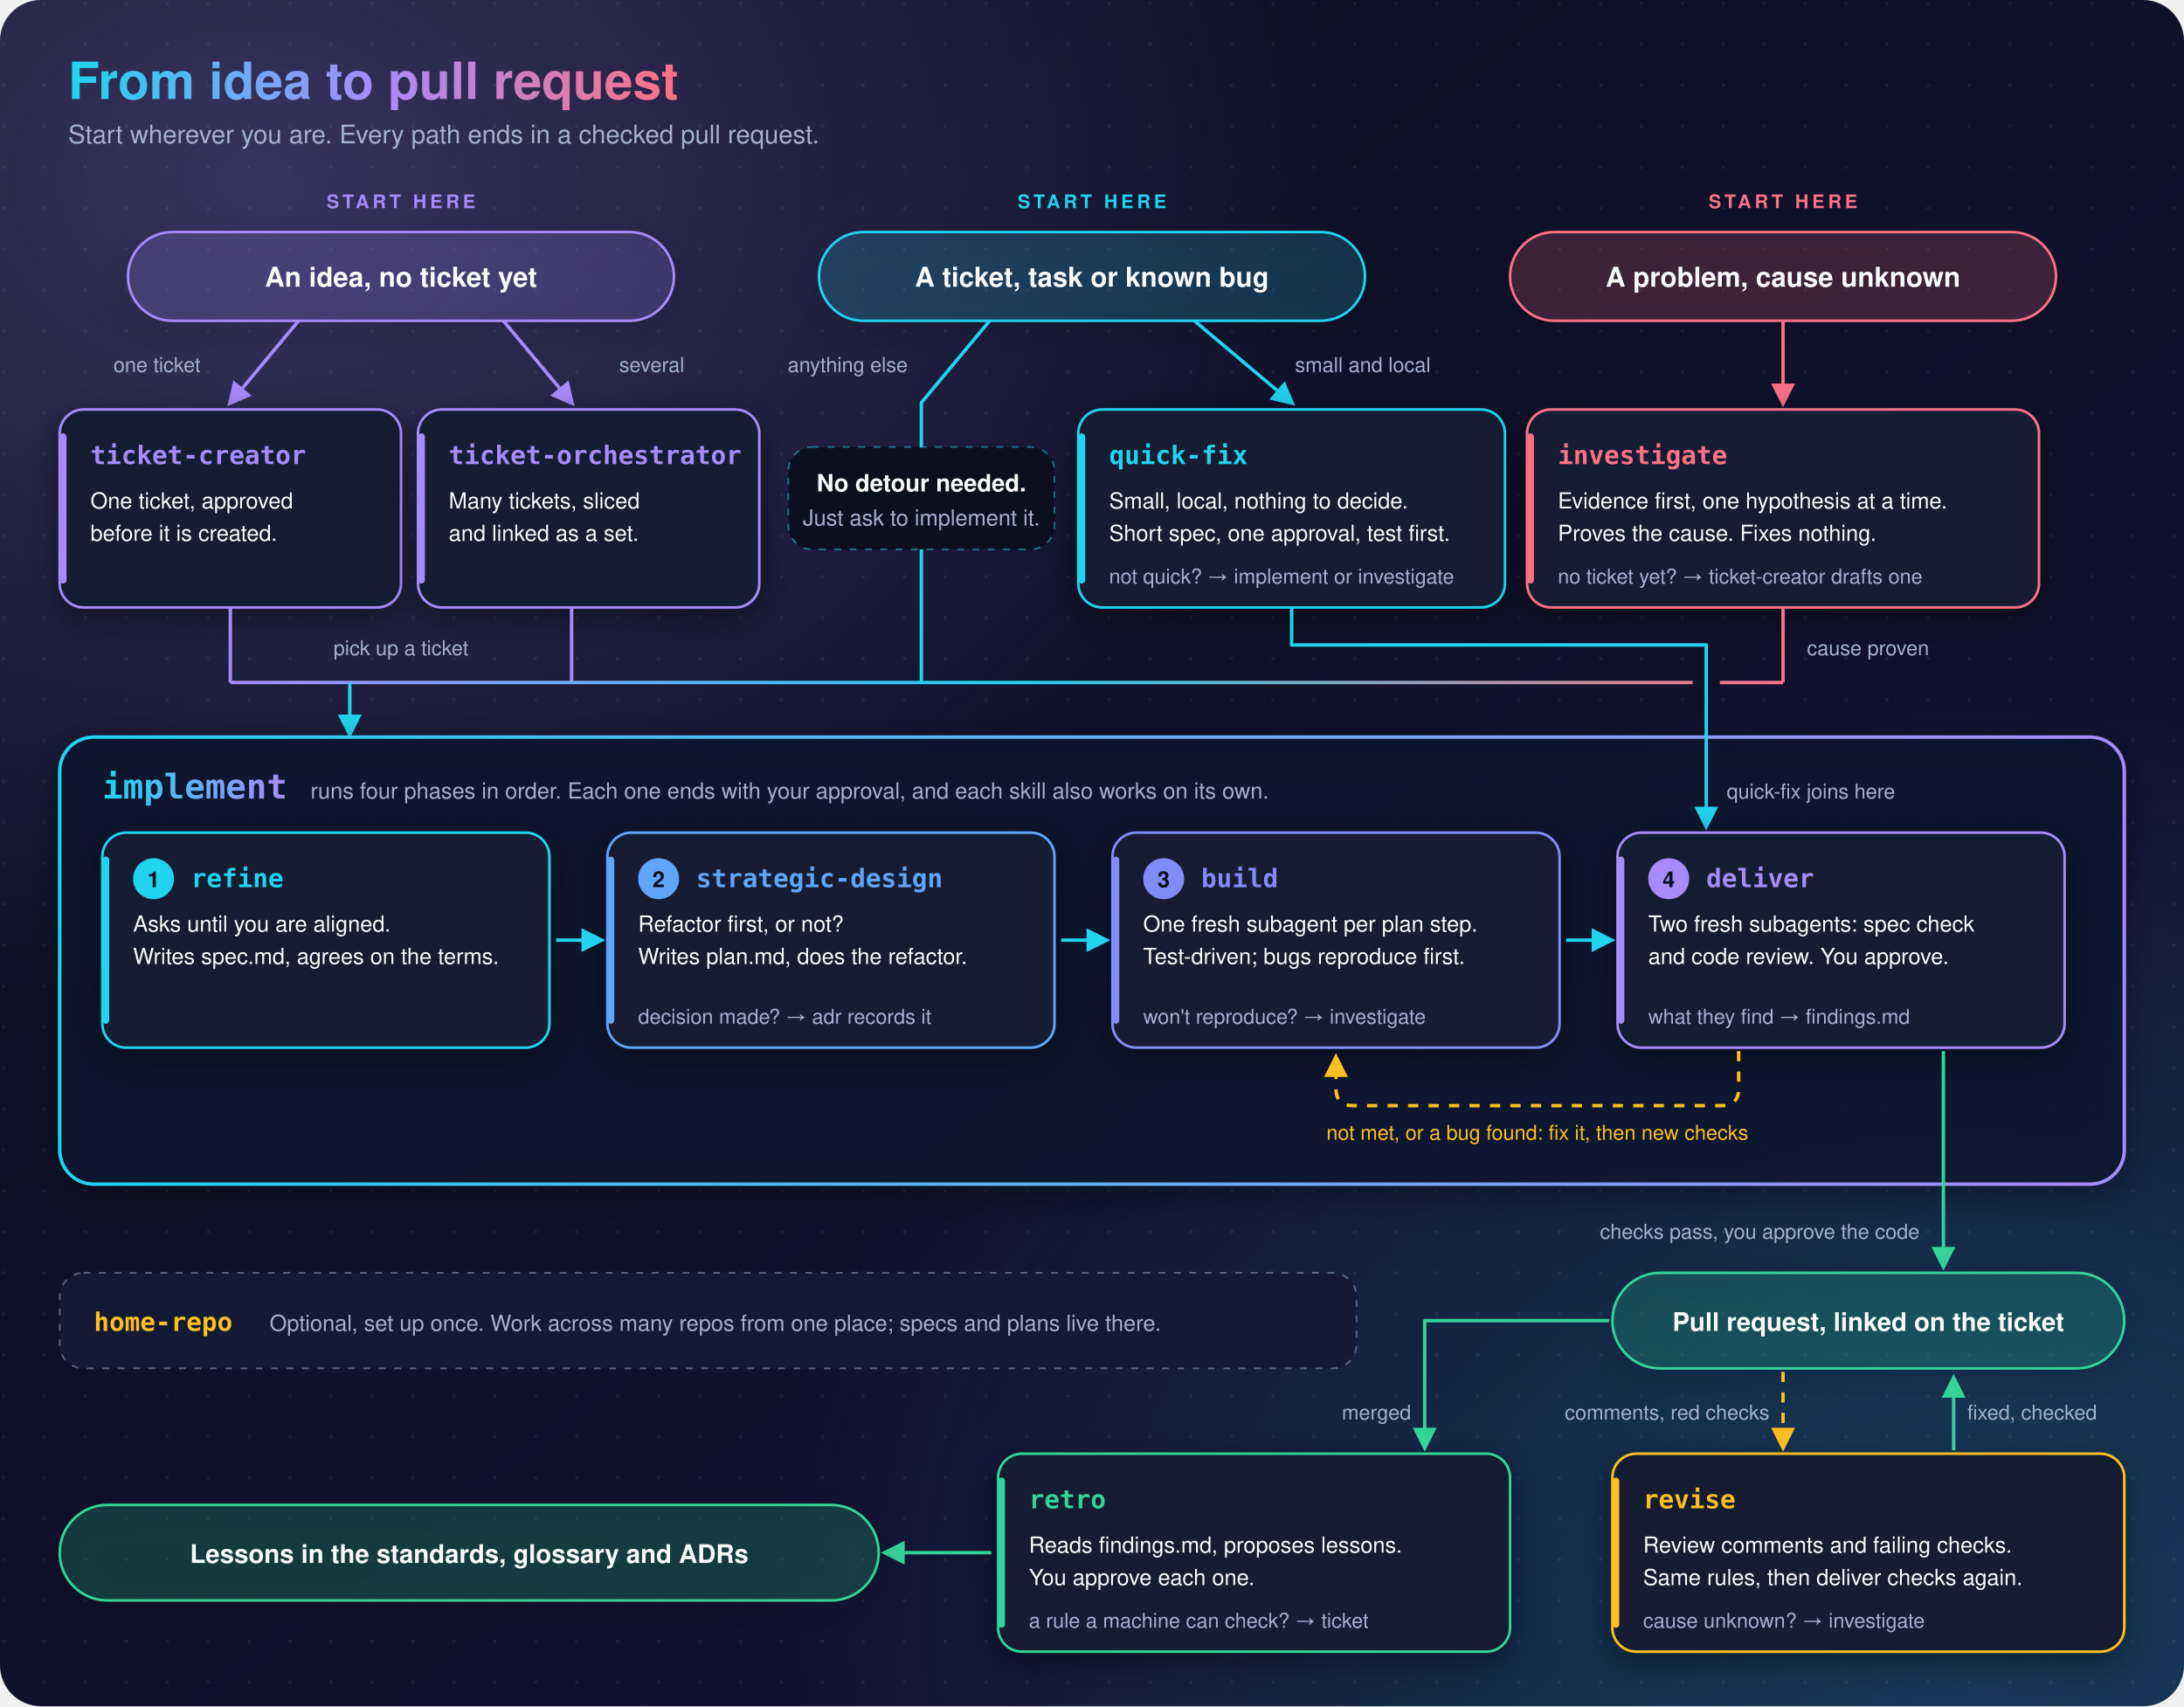
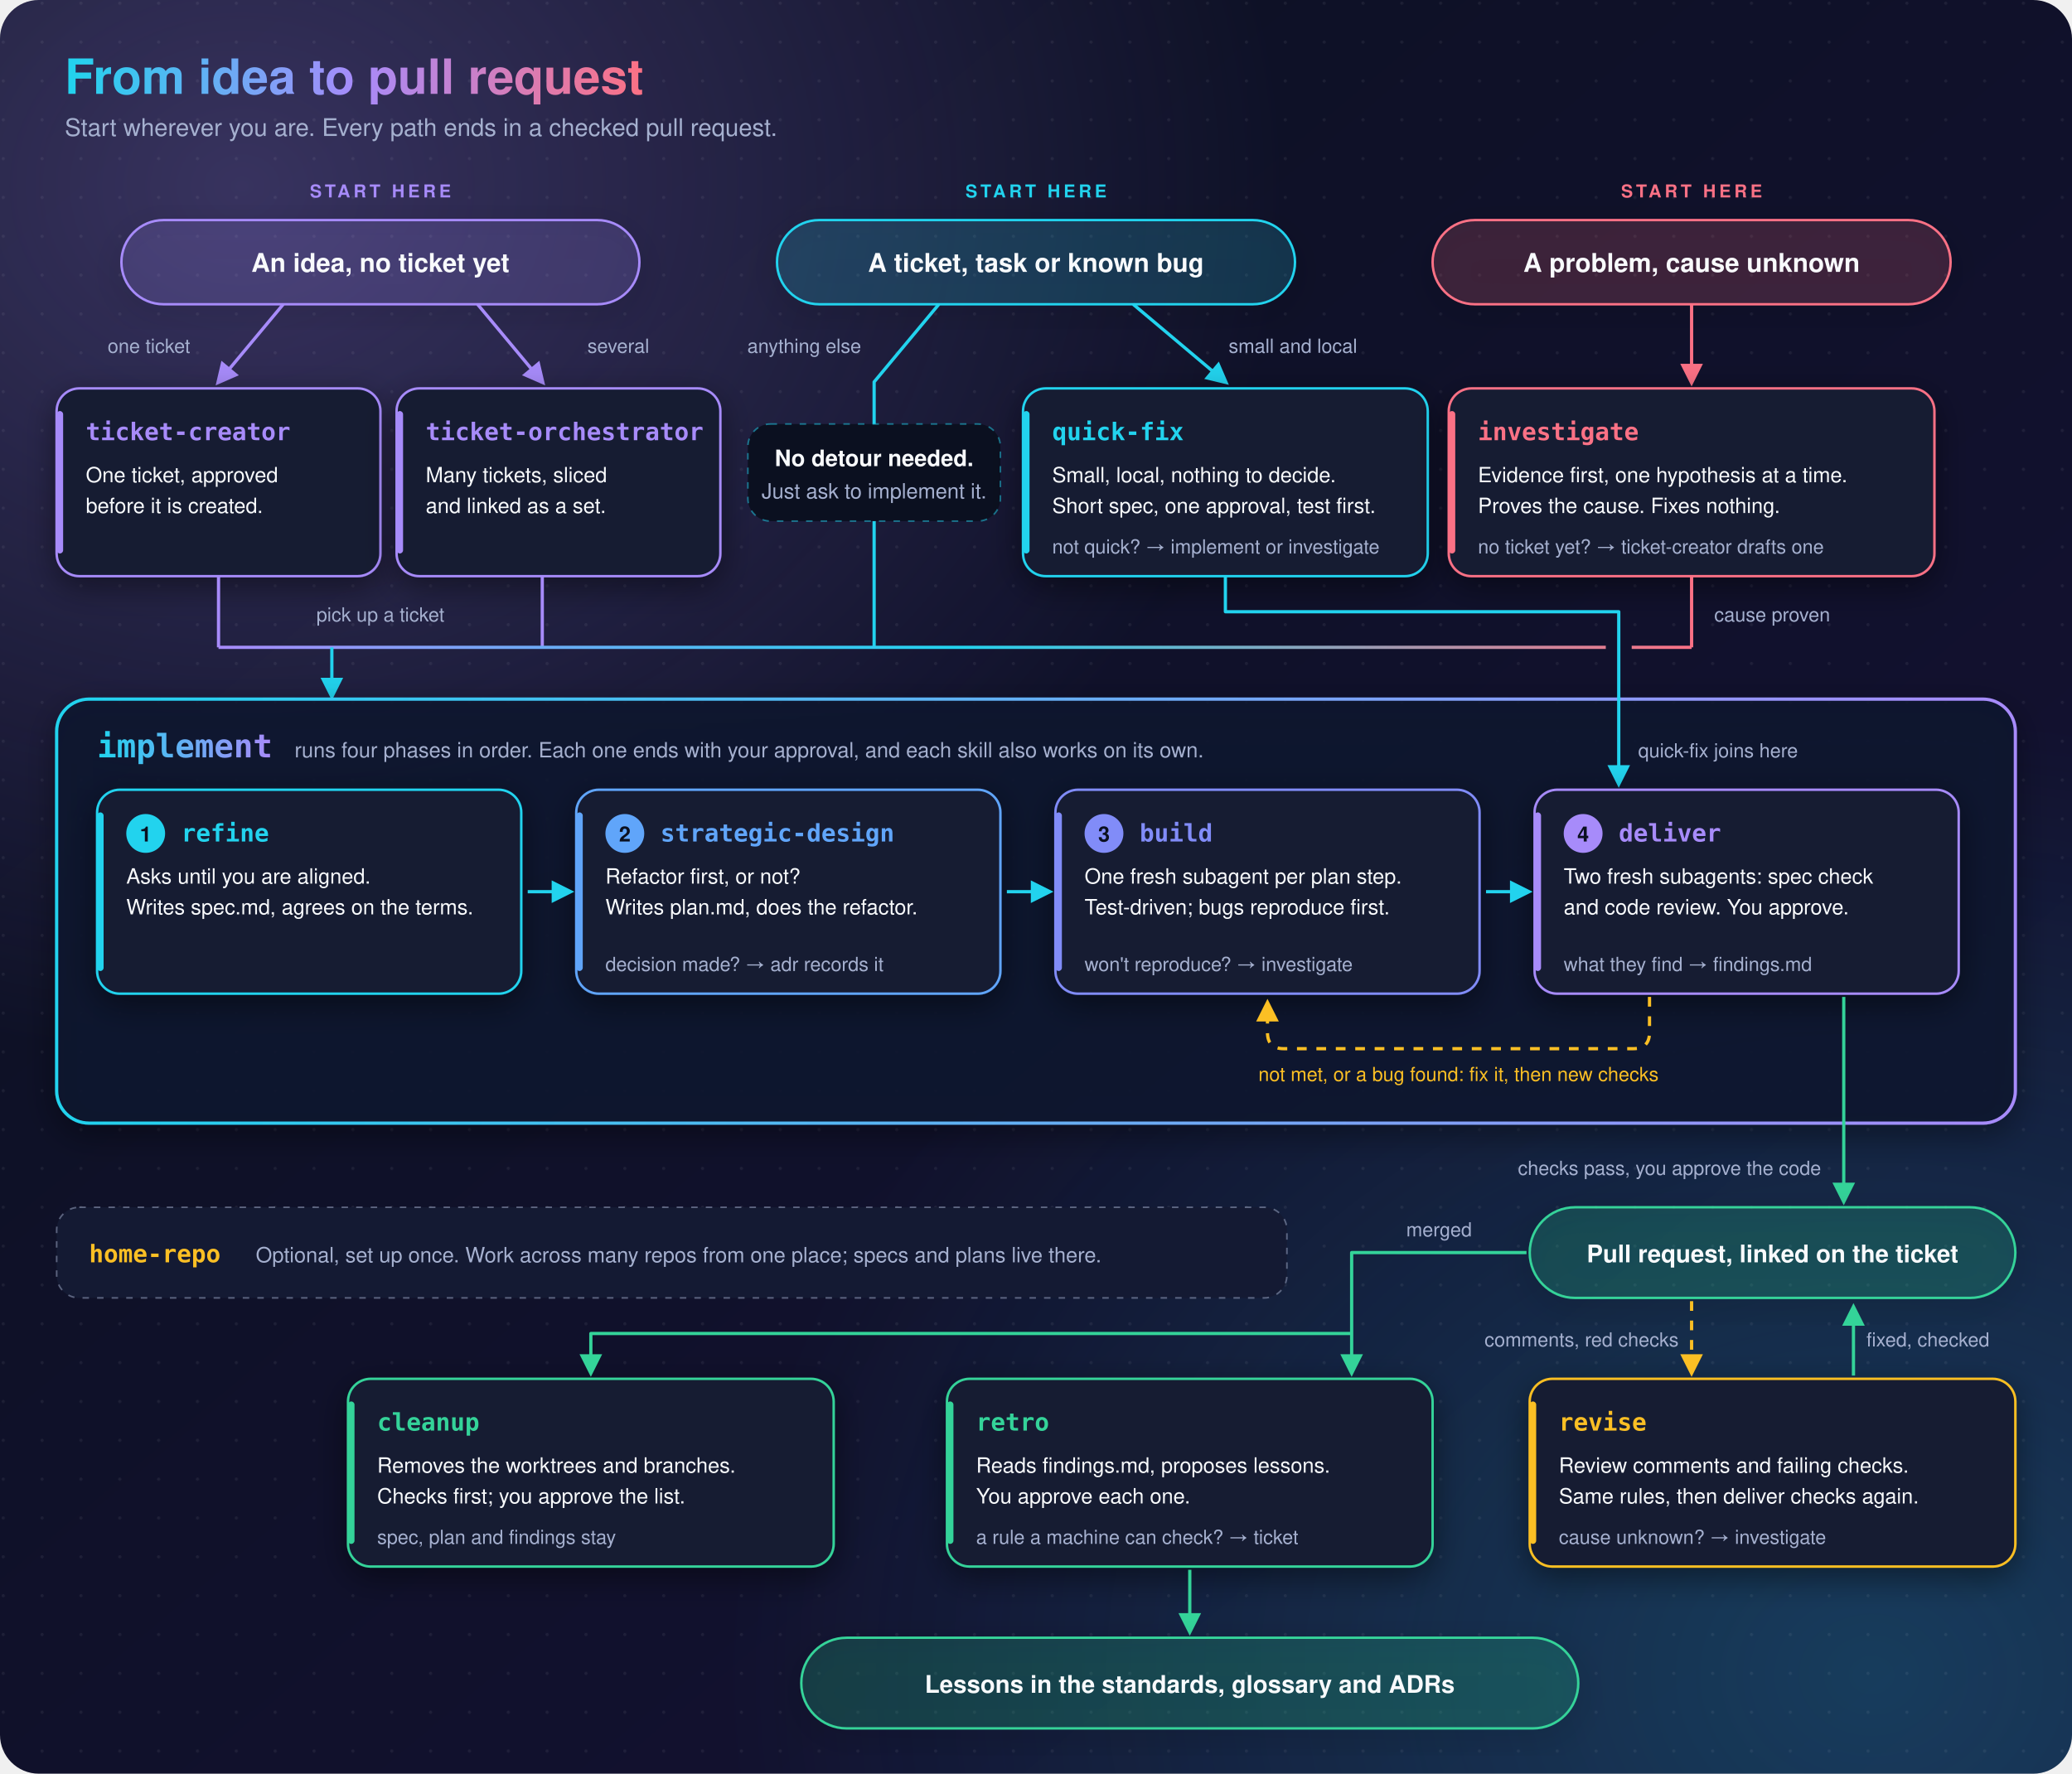
- <svg xmlns="http://www.w3.org/2000/svg" viewBox="0 0 1280 1000" width="1280" height="1000" role="img" aria-label="Workflow: three starting points that lead into the implement skill, with quick-fix as the short path for a small change, and end in a pull request. After that, revise handles review comments and failing checks, and retro turns what was found into lessons">
+ <svg xmlns="http://www.w3.org/2000/svg" viewBox="0 0 1280 1096" width="1280" height="1096" role="img" aria-label="Workflow: three starting points that lead into the implement skill, with quick-fix as the short path for a small change, and end in a pull request. After that, revise handles review comments and failing checks, and once it is merged retro turns what was found into lessons and cleanup removes the worktrees">
  <defs>
    <linearGradient id="bg" x1="0" y1="0" x2="1" y2="1">
      <stop offset="0" stop-color="#0b1020" />
      <stop offset="1" stop-color="#151235" />
    </linearGradient>
    <radialGradient id="g1" cx="0.12" cy="0.1" r="0.5">
      <stop offset="0" stop-color="#a78bfa" stop-opacity="0.28" />
      <stop offset="1" stop-color="#a78bfa" stop-opacity="0" />
    </radialGradient>
    <radialGradient id="g2" cx="0.9" cy="0.95" r="0.55">
      <stop offset="0" stop-color="#22d3ee" stop-opacity="0.22" />
      <stop offset="1" stop-color="#22d3ee" stop-opacity="0" />
    </radialGradient>
    <linearGradient id="band" x1="0" y1="0" x2="1" y2="0">
      <stop offset="0" stop-color="#22d3ee" />
      <stop offset="1" stop-color="#a78bfa" />
    </linearGradient>
    <linearGradient id="title" x1="0" y1="0" x2="1" y2="0">
      <stop offset="0" stop-color="#22d3ee" />
      <stop offset="0.5" stop-color="#a78bfa" />
      <stop offset="1" stop-color="#fb7185" />
    </linearGradient>
    <linearGradient id="rail" gradientUnits="userSpaceOnUse" x1="135" y1="0" x2="1045" y2="0">
      <stop offset="0" stop-color="#a78bfa" />
      <stop offset="0.5" stop-color="#22d3ee" />
      <stop offset="1" stop-color="#fb7185" />
    </linearGradient>
    <pattern id="dots" width="24" height="24" patternUnits="userSpaceOnUse">
      <circle cx="2" cy="2" r="1" fill="#ffffff" fill-opacity="0.06" />
    </pattern>
    <filter id="glow" x="-20%" y="-30%" width="140%" height="160%">
      <feDropShadow dx="0" dy="6" stdDeviation="10" flood-color="#000000" flood-opacity="0.45" />
    </filter>
    <marker id="arrow-a78bfa" viewBox="0 0 10 10" refX="8" refY="5" markerWidth="7" markerHeight="7" orient="auto-start-reverse">
      <path d="M0,0 L10,5 L0,10 z" fill="#a78bfa" />
    </marker>
    <marker id="arrow-22d3ee" viewBox="0 0 10 10" refX="8" refY="5" markerWidth="7" markerHeight="7" orient="auto-start-reverse">
      <path d="M0,0 L10,5 L0,10 z" fill="#22d3ee" />
    </marker>
    <marker id="arrow-fb7185" viewBox="0 0 10 10" refX="8" refY="5" markerWidth="7" markerHeight="7" orient="auto-start-reverse">
      <path d="M0,0 L10,5 L0,10 z" fill="#fb7185" />
    </marker>
    <marker id="arrow-34d399" viewBox="0 0 10 10" refX="8" refY="5" markerWidth="7" markerHeight="7" orient="auto-start-reverse">
      <path d="M0,0 L10,5 L0,10 z" fill="#34d399" />
    </marker>
    <marker id="arrow-fbbf24" viewBox="0 0 10 10" refX="8" refY="5" markerWidth="7" markerHeight="7" orient="auto-start-reverse">
      <path d="M0,0 L10,5 L0,10 z" fill="#fbbf24" />
    </marker>
  </defs>
-   <rect width="1280" height="1000" rx="24" fill="url(#bg)" />
-   <rect width="1280" height="1000" rx="24" fill="url(#g1)" />
-   <rect width="1280" height="1000" rx="24" fill="url(#g2)" />
-   <rect width="1280" height="1000" rx="24" fill="url(#dots)" />
+   <rect width="1280" height="1096" rx="24" fill="url(#bg)" />
+   <rect width="1280" height="1096" rx="24" fill="url(#g1)" />
+   <rect width="1280" height="1096" rx="24" fill="url(#g2)" />
+   <rect width="1280" height="1096" rx="24" fill="url(#dots)" />
  <text x="40" y="58" font-family="-apple-system,BlinkMacSystemFont,'Segoe UI',Helvetica,Arial,sans-serif" font-size="30" font-weight="800" fill="url(#title)" text-anchor="start" letter-spacing="0">From idea to pull request</text>
  <text x="40" y="84" font-family="-apple-system,BlinkMacSystemFont,'Segoe UI',Helvetica,Arial,sans-serif" font-size="15" font-weight="400" fill="#a5b0cf" text-anchor="start" letter-spacing="0">Start wherever you are. Every path ends in a checked pull request.</text>
  <text x="235" y="122" font-family="-apple-system,BlinkMacSystemFont,'Segoe UI',Helvetica,Arial,sans-serif" font-size="11" font-weight="700" fill="#a78bfa" text-anchor="middle" letter-spacing="2">START HERE</text>
  <rect x="75.0" y="136" width="320" height="52" rx="26.0" fill="#a78bfa" fill-opacity="0.16" stroke="#a78bfa" stroke-width="1.5" filter="url(#glow)" />
  <text x="235" y="168" font-family="-apple-system,BlinkMacSystemFont,'Segoe UI',Helvetica,Arial,sans-serif" font-size="16" font-weight="600" fill="#f8fafc" text-anchor="middle" letter-spacing="0">An idea, no ticket yet</text>
  <text x="640" y="122" font-family="-apple-system,BlinkMacSystemFont,'Segoe UI',Helvetica,Arial,sans-serif" font-size="11" font-weight="700" fill="#22d3ee" text-anchor="middle" letter-spacing="2">START HERE</text>
  <rect x="480.0" y="136" width="320" height="52" rx="26.0" fill="#22d3ee" fill-opacity="0.16" stroke="#22d3ee" stroke-width="1.5" filter="url(#glow)" />
  <text x="640" y="168" font-family="-apple-system,BlinkMacSystemFont,'Segoe UI',Helvetica,Arial,sans-serif" font-size="16" font-weight="600" fill="#f8fafc" text-anchor="middle" letter-spacing="0">A ticket, task or known bug</text>
  <text x="1045" y="122" font-family="-apple-system,BlinkMacSystemFont,'Segoe UI',Helvetica,Arial,sans-serif" font-size="11" font-weight="700" fill="#fb7185" text-anchor="middle" letter-spacing="2">START HERE</text>
  <rect x="885.0" y="136" width="320" height="52" rx="26.0" fill="#fb7185" fill-opacity="0.16" stroke="#fb7185" stroke-width="1.5" filter="url(#glow)" />
  <text x="1045" y="168" font-family="-apple-system,BlinkMacSystemFont,'Segoe UI',Helvetica,Arial,sans-serif" font-size="16" font-weight="600" fill="#f8fafc" text-anchor="middle" letter-spacing="0">A problem, cause unknown</text>
  <path d="M175,188 L135,236" fill="none" stroke="#a78bfa" stroke-width="2" stroke-linejoin="round" marker-end="url(#arrow-a78bfa)" />
  <path d="M295,188 L335,236" fill="none" stroke="#a78bfa" stroke-width="2" stroke-linejoin="round" marker-end="url(#arrow-a78bfa)" />
  <text x="92" y="218" font-family="-apple-system,BlinkMacSystemFont,'Segoe UI',Helvetica,Arial,sans-serif" font-size="12" font-weight="400" fill="#a5b0cf" text-anchor="middle" letter-spacing="0">one ticket</text>
  <text x="382" y="218" font-family="-apple-system,BlinkMacSystemFont,'Segoe UI',Helvetica,Arial,sans-serif" font-size="12" font-weight="400" fill="#a5b0cf" text-anchor="middle" letter-spacing="0">several</text>
  <rect x="35" y="240" width="200" height="116" rx="14" fill="#141a33" stroke="#a78bfa" stroke-width="1.5" filter="url(#glow)" />
  <rect x="35" y="254" width="4" height="88" rx="2" fill="#a78bfa" />
  <text x="53" y="272" font-family="ui-monospace,SFMono-Regular,Menlo,Consolas,monospace" font-size="15" font-weight="700" fill="#a78bfa" text-anchor="start" letter-spacing="0">ticket-creator</text>
  <text x="53" y="298" font-family="-apple-system,BlinkMacSystemFont,'Segoe UI',Helvetica,Arial,sans-serif" font-size="13" font-weight="400" fill="#f8fafc" text-anchor="start" letter-spacing="0">One ticket, approved</text>
  <text x="53" y="317" font-family="-apple-system,BlinkMacSystemFont,'Segoe UI',Helvetica,Arial,sans-serif" font-size="13" font-weight="400" fill="#f8fafc" text-anchor="start" letter-spacing="0">before it is created.</text>
  <rect x="245" y="240" width="200" height="116" rx="14" fill="#141a33" stroke="#a78bfa" stroke-width="1.5" filter="url(#glow)" />
  <rect x="245" y="254" width="4" height="88" rx="2" fill="#a78bfa" />
  <text x="263" y="272" font-family="ui-monospace,SFMono-Regular,Menlo,Consolas,monospace" font-size="15" font-weight="700" fill="#a78bfa" text-anchor="start" letter-spacing="0">ticket-orchestrator</text>
  <text x="263" y="298" font-family="-apple-system,BlinkMacSystemFont,'Segoe UI',Helvetica,Arial,sans-serif" font-size="13" font-weight="400" fill="#f8fafc" text-anchor="start" letter-spacing="0">Many tickets, sliced</text>
  <text x="263" y="317" font-family="-apple-system,BlinkMacSystemFont,'Segoe UI',Helvetica,Arial,sans-serif" font-size="13" font-weight="400" fill="#f8fafc" text-anchor="start" letter-spacing="0">and linked as a set.</text>
  <path d="M135,356 L135,400" fill="none" stroke="#a78bfa" stroke-width="2" stroke-linejoin="round" />
  <path d="M335,356 L335,400" fill="none" stroke="#a78bfa" stroke-width="2" stroke-linejoin="round" />
  <text x="235" y="384" font-family="-apple-system,BlinkMacSystemFont,'Segoe UI',Helvetica,Arial,sans-serif" font-size="12" font-weight="400" fill="#a5b0cf" text-anchor="middle" letter-spacing="0">pick up a ticket</text>
  <path d="M580,188 L540,236 L540,400" fill="none" stroke="#22d3ee" stroke-width="2" stroke-linejoin="round" />
  <path d="M700,188 L757.0,236" fill="none" stroke="#22d3ee" stroke-width="2" stroke-linejoin="round" marker-end="url(#arrow-22d3ee)" />
  <text x="532" y="218" font-family="-apple-system,BlinkMacSystemFont,'Segoe UI',Helvetica,Arial,sans-serif" font-size="12" font-weight="400" fill="#a5b0cf" text-anchor="end" letter-spacing="0">anything else</text>
  <text x="759.0" y="218" font-family="-apple-system,BlinkMacSystemFont,'Segoe UI',Helvetica,Arial,sans-serif" font-size="12" font-weight="400" fill="#a5b0cf" text-anchor="start" letter-spacing="0">small and local</text>
  <rect x="462" y="262" width="156" height="60" rx="14" fill="#0b1020" stroke="#22d3ee" stroke-opacity="0.5" stroke-dasharray="4 5" />
  <text x="540" y="288" font-family="-apple-system,BlinkMacSystemFont,'Segoe UI',Helvetica,Arial,sans-serif" font-size="14" font-weight="600" fill="#f8fafc" text-anchor="middle" letter-spacing="0">No detour needed.</text>
  <text x="540" y="308" font-family="-apple-system,BlinkMacSystemFont,'Segoe UI',Helvetica,Arial,sans-serif" font-size="13" font-weight="400" fill="#a5b0cf" text-anchor="middle" letter-spacing="0">Just ask to implement it.</text>
  <rect x="632" y="240" width="250" height="116" rx="14" fill="#141a33" stroke="#22d3ee" stroke-width="1.5" filter="url(#glow)" />
  <rect x="632" y="254" width="4" height="88" rx="2" fill="#22d3ee" />
  <text x="650" y="272" font-family="ui-monospace,SFMono-Regular,Menlo,Consolas,monospace" font-size="15" font-weight="700" fill="#22d3ee" text-anchor="start" letter-spacing="0">quick-fix</text>
  <text x="650" y="298" font-family="-apple-system,BlinkMacSystemFont,'Segoe UI',Helvetica,Arial,sans-serif" font-size="13" font-weight="400" fill="#f8fafc" text-anchor="start" letter-spacing="0">Small, local, nothing to decide.</text>
  <text x="650" y="317" font-family="-apple-system,BlinkMacSystemFont,'Segoe UI',Helvetica,Arial,sans-serif" font-size="13" font-weight="400" fill="#f8fafc" text-anchor="start" letter-spacing="0">Short spec, one approval, test first.</text>
  <text x="650" y="342" font-family="-apple-system,BlinkMacSystemFont,'Segoe UI',Helvetica,Arial,sans-serif" font-size="12" font-weight="400" fill="#a5b0cf" text-anchor="start" letter-spacing="0">not quick?  →  implement or investigate</text>
  <path d="M1045,188 L1045,236" fill="none" stroke="#fb7185" stroke-width="2" stroke-linejoin="round" marker-end="url(#arrow-fb7185)" />
  <rect x="895" y="240" width="300" height="116" rx="14" fill="#141a33" stroke="#fb7185" stroke-width="1.5" filter="url(#glow)" />
  <rect x="895" y="254" width="4" height="88" rx="2" fill="#fb7185" />
  <text x="913" y="272" font-family="ui-monospace,SFMono-Regular,Menlo,Consolas,monospace" font-size="15" font-weight="700" fill="#fb7185" text-anchor="start" letter-spacing="0">investigate</text>
  <text x="913" y="298" font-family="-apple-system,BlinkMacSystemFont,'Segoe UI',Helvetica,Arial,sans-serif" font-size="13" font-weight="400" fill="#f8fafc" text-anchor="start" letter-spacing="0">Evidence first, one hypothesis at a time.</text>
  <text x="913" y="317" font-family="-apple-system,BlinkMacSystemFont,'Segoe UI',Helvetica,Arial,sans-serif" font-size="13" font-weight="400" fill="#f8fafc" text-anchor="start" letter-spacing="0">Proves the cause. Fixes nothing.</text>
  <text x="913" y="342" font-family="-apple-system,BlinkMacSystemFont,'Segoe UI',Helvetica,Arial,sans-serif" font-size="12" font-weight="400" fill="#a5b0cf" text-anchor="start" letter-spacing="0">no ticket yet?  →  ticket-creator drafts one</text>
  <path d="M1045,356 L1045,400" fill="none" stroke="#fb7185" stroke-width="2" stroke-linejoin="round" />
  <text x="1059" y="384" font-family="-apple-system,BlinkMacSystemFont,'Segoe UI',Helvetica,Arial,sans-serif" font-size="12" font-weight="400" fill="#a5b0cf" text-anchor="start" letter-spacing="0">cause proven</text>
  <path d="M135,400 L992,400 M1008,400 L1045,400" stroke="url(#rail)" stroke-width="2" fill="none" />
  <path d="M205,400 L205,430" fill="none" stroke="#22d3ee" stroke-width="2" stroke-linejoin="round" marker-end="url(#arrow-22d3ee)" />
  <rect x="35" y="432" width="1210" height="262" rx="20" fill="#0e1430" fill-opacity="0.85" stroke="url(#band)" stroke-width="2" filter="url(#glow)" />
  <text x="60" y="468" font-family="ui-monospace,SFMono-Regular,Menlo,Consolas,monospace" font-size="20" font-weight="800" fill="url(#band)" text-anchor="start" letter-spacing="0">implement</text>
  <text x="182" y="468" font-family="-apple-system,BlinkMacSystemFont,'Segoe UI',Helvetica,Arial,sans-serif" font-size="13" font-weight="400" fill="#a5b0cf" text-anchor="start" letter-spacing="0">runs four phases in order. Each one ends with your approval, and each skill also works on its own.</text>
  <path d="M757.0,356 L757.0,378 L1000,378 L1000,484" fill="none" stroke="#22d3ee" stroke-width="2" stroke-linejoin="round" marker-end="url(#arrow-22d3ee)" />
  <text x="1012" y="468" font-family="-apple-system,BlinkMacSystemFont,'Segoe UI',Helvetica,Arial,sans-serif" font-size="12" font-weight="400" fill="#a5b0cf" text-anchor="start" letter-spacing="0">quick-fix joins here</text>
  <rect x="60" y="488" width="262" height="126" rx="14" fill="#141a33" stroke="#22d3ee" stroke-width="1.5" filter="url(#glow)" />
  <rect x="60" y="502" width="4" height="98" rx="2" fill="#22d3ee" />
  <circle cx="90" cy="515" r="12" fill="#22d3ee" />
  <text x="90" y="520" font-family="-apple-system,BlinkMacSystemFont,'Segoe UI',Helvetica,Arial,sans-serif" font-size="13" font-weight="800" fill="#0b1020" text-anchor="middle" letter-spacing="0">1</text>
  <text x="112" y="520" font-family="ui-monospace,SFMono-Regular,Menlo,Consolas,monospace" font-size="15" font-weight="700" fill="#22d3ee" text-anchor="start" letter-spacing="0">refine</text>
  <text x="78" y="546" font-family="-apple-system,BlinkMacSystemFont,'Segoe UI',Helvetica,Arial,sans-serif" font-size="13" font-weight="400" fill="#f8fafc" text-anchor="start" letter-spacing="0">Asks until you are aligned.</text>
  <text x="78" y="565" font-family="-apple-system,BlinkMacSystemFont,'Segoe UI',Helvetica,Arial,sans-serif" font-size="13" font-weight="400" fill="#f8fafc" text-anchor="start" letter-spacing="0">Writes spec.md, agrees on the terms.</text>
  <rect x="356" y="488" width="262" height="126" rx="14" fill="#141a33" stroke="#60a5fa" stroke-width="1.5" filter="url(#glow)" />
  <rect x="356" y="502" width="4" height="98" rx="2" fill="#60a5fa" />
  <circle cx="386" cy="515" r="12" fill="#60a5fa" />
  <text x="386" y="520" font-family="-apple-system,BlinkMacSystemFont,'Segoe UI',Helvetica,Arial,sans-serif" font-size="13" font-weight="800" fill="#0b1020" text-anchor="middle" letter-spacing="0">2</text>
  <text x="408" y="520" font-family="ui-monospace,SFMono-Regular,Menlo,Consolas,monospace" font-size="15" font-weight="700" fill="#60a5fa" text-anchor="start" letter-spacing="0">strategic-design</text>
  <text x="374" y="546" font-family="-apple-system,BlinkMacSystemFont,'Segoe UI',Helvetica,Arial,sans-serif" font-size="13" font-weight="400" fill="#f8fafc" text-anchor="start" letter-spacing="0">Refactor first, or not?</text>
  <text x="374" y="565" font-family="-apple-system,BlinkMacSystemFont,'Segoe UI',Helvetica,Arial,sans-serif" font-size="13" font-weight="400" fill="#f8fafc" text-anchor="start" letter-spacing="0">Writes plan.md, does the refactor.</text>
  <text x="374" y="600" font-family="-apple-system,BlinkMacSystemFont,'Segoe UI',Helvetica,Arial,sans-serif" font-size="12" font-weight="400" fill="#a5b0cf" text-anchor="start" letter-spacing="0">decision made?  →  adr records it</text>
  <rect x="652" y="488" width="262" height="126" rx="14" fill="#141a33" stroke="#818cf8" stroke-width="1.5" filter="url(#glow)" />
  <rect x="652" y="502" width="4" height="98" rx="2" fill="#818cf8" />
  <circle cx="682" cy="515" r="12" fill="#818cf8" />
  <text x="682" y="520" font-family="-apple-system,BlinkMacSystemFont,'Segoe UI',Helvetica,Arial,sans-serif" font-size="13" font-weight="800" fill="#0b1020" text-anchor="middle" letter-spacing="0">3</text>
  <text x="704" y="520" font-family="ui-monospace,SFMono-Regular,Menlo,Consolas,monospace" font-size="15" font-weight="700" fill="#818cf8" text-anchor="start" letter-spacing="0">build</text>
  <text x="670" y="546" font-family="-apple-system,BlinkMacSystemFont,'Segoe UI',Helvetica,Arial,sans-serif" font-size="13" font-weight="400" fill="#f8fafc" text-anchor="start" letter-spacing="0">One fresh subagent per plan step.</text>
  <text x="670" y="565" font-family="-apple-system,BlinkMacSystemFont,'Segoe UI',Helvetica,Arial,sans-serif" font-size="13" font-weight="400" fill="#f8fafc" text-anchor="start" letter-spacing="0">Test-driven; bugs reproduce first.</text>
  <text x="670" y="600" font-family="-apple-system,BlinkMacSystemFont,'Segoe UI',Helvetica,Arial,sans-serif" font-size="12" font-weight="400" fill="#a5b0cf" text-anchor="start" letter-spacing="0">won't reproduce?  →  investigate</text>
  <rect x="948" y="488" width="262" height="126" rx="14" fill="#141a33" stroke="#a78bfa" stroke-width="1.5" filter="url(#glow)" />
  <rect x="948" y="502" width="4" height="98" rx="2" fill="#a78bfa" />
  <circle cx="978" cy="515" r="12" fill="#a78bfa" />
  <text x="978" y="520" font-family="-apple-system,BlinkMacSystemFont,'Segoe UI',Helvetica,Arial,sans-serif" font-size="13" font-weight="800" fill="#0b1020" text-anchor="middle" letter-spacing="0">4</text>
  <text x="1000" y="520" font-family="ui-monospace,SFMono-Regular,Menlo,Consolas,monospace" font-size="15" font-weight="700" fill="#a78bfa" text-anchor="start" letter-spacing="0">deliver</text>
  <text x="966" y="546" font-family="-apple-system,BlinkMacSystemFont,'Segoe UI',Helvetica,Arial,sans-serif" font-size="13" font-weight="400" fill="#f8fafc" text-anchor="start" letter-spacing="0">Two fresh subagents: spec check</text>
  <text x="966" y="565" font-family="-apple-system,BlinkMacSystemFont,'Segoe UI',Helvetica,Arial,sans-serif" font-size="13" font-weight="400" fill="#f8fafc" text-anchor="start" letter-spacing="0">and code review. You approve.</text>
  <text x="966" y="600" font-family="-apple-system,BlinkMacSystemFont,'Segoe UI',Helvetica,Arial,sans-serif" font-size="12" font-weight="400" fill="#a5b0cf" text-anchor="start" letter-spacing="0">what they find  →  findings.md</text>
  <path d="M326,551.0 L352,551.0" fill="none" stroke="#22d3ee" stroke-width="2" stroke-linejoin="round" marker-end="url(#arrow-22d3ee)" />
  <path d="M622,551.0 L648,551.0" fill="none" stroke="#22d3ee" stroke-width="2" stroke-linejoin="round" marker-end="url(#arrow-22d3ee)" />
  <path d="M918,551.0 L944,551.0" fill="none" stroke="#22d3ee" stroke-width="2" stroke-linejoin="round" marker-end="url(#arrow-22d3ee)" />
  <path d="M1019.0,616 L1019.0,638 Q1019.0,648 1009.0,648 L793.0,648 Q783.0,648 783.0,638 L783.0,620" fill="none" stroke="#fbbf24" stroke-width="2" stroke-dasharray="6 6" marker-end="url(#arrow-fbbf24)" />
  <text x="901.0" y="668" font-family="-apple-system,BlinkMacSystemFont,'Segoe UI',Helvetica,Arial,sans-serif" font-size="12" font-weight="400" fill="#fbbf24" text-anchor="middle" letter-spacing="0">not met, or a bug found: fix it, then new checks</text>
  <path d="M1139.0,616 L1139.0,742" fill="none" stroke="#34d399" stroke-width="2" stroke-linejoin="round" marker-end="url(#arrow-34d399)" />
  <text x="1125.0" y="726" font-family="-apple-system,BlinkMacSystemFont,'Segoe UI',Helvetica,Arial,sans-serif" font-size="12" font-weight="400" fill="#a5b0cf" text-anchor="end" letter-spacing="0">checks pass, you approve the code</text>
  <rect x="945" y="746" width="300" height="56" rx="28" fill="#34d399" fill-opacity="0.18" stroke="#34d399" stroke-width="1.5" filter="url(#glow)" />
  <text x="1095" y="780" font-family="-apple-system,BlinkMacSystemFont,'Segoe UI',Helvetica,Arial,sans-serif" font-size="15" font-weight="600" fill="#f8fafc" text-anchor="middle" letter-spacing="0">Pull request, linked on the ticket</text>
  <rect x="945" y="852" width="300" height="116" rx="14" fill="#141a33" stroke="#fbbf24" stroke-width="1.5" filter="url(#glow)" />
  <rect x="945" y="866" width="4" height="88" rx="2" fill="#fbbf24" />
  <text x="963" y="884" font-family="ui-monospace,SFMono-Regular,Menlo,Consolas,monospace" font-size="15" font-weight="700" fill="#fbbf24" text-anchor="start" letter-spacing="0">revise</text>
  <text x="963" y="910" font-family="-apple-system,BlinkMacSystemFont,'Segoe UI',Helvetica,Arial,sans-serif" font-size="13" font-weight="400" fill="#f8fafc" text-anchor="start" letter-spacing="0">Review comments and failing checks.</text>
  <text x="963" y="929" font-family="-apple-system,BlinkMacSystemFont,'Segoe UI',Helvetica,Arial,sans-serif" font-size="13" font-weight="400" fill="#f8fafc" text-anchor="start" letter-spacing="0">Same rules, then deliver checks again.</text>
  <text x="963" y="954" font-family="-apple-system,BlinkMacSystemFont,'Segoe UI',Helvetica,Arial,sans-serif" font-size="12" font-weight="400" fill="#a5b0cf" text-anchor="start" letter-spacing="0">cause unknown?  →  investigate</text>
  <path d="M1045,804 L1045,848" fill="none" stroke="#fbbf24" stroke-width="2" stroke-linejoin="round" stroke-dasharray="6 6" marker-end="url(#arrow-fbbf24)" />
  <path d="M1145,850 L1145,808" fill="none" stroke="#34d399" stroke-width="2" stroke-linejoin="round" marker-end="url(#arrow-34d399)" />
  <text x="1037" y="832" font-family="-apple-system,BlinkMacSystemFont,'Segoe UI',Helvetica,Arial,sans-serif" font-size="12" font-weight="400" fill="#a5b0cf" text-anchor="end" letter-spacing="0">comments, red checks</text>
  <text x="1153" y="832" font-family="-apple-system,BlinkMacSystemFont,'Segoe UI',Helvetica,Arial,sans-serif" font-size="12" font-weight="400" fill="#a5b0cf" text-anchor="start" letter-spacing="0">fixed, checked</text>
  <rect x="585" y="852" width="300" height="116" rx="14" fill="#141a33" stroke="#34d399" stroke-width="1.5" filter="url(#glow)" />
  <rect x="585" y="866" width="4" height="88" rx="2" fill="#34d399" />
  <text x="603" y="884" font-family="ui-monospace,SFMono-Regular,Menlo,Consolas,monospace" font-size="15" font-weight="700" fill="#34d399" text-anchor="start" letter-spacing="0">retro</text>
  <text x="603" y="910" font-family="-apple-system,BlinkMacSystemFont,'Segoe UI',Helvetica,Arial,sans-serif" font-size="13" font-weight="400" fill="#f8fafc" text-anchor="start" letter-spacing="0">Reads findings.md, proposes lessons.</text>
  <text x="603" y="929" font-family="-apple-system,BlinkMacSystemFont,'Segoe UI',Helvetica,Arial,sans-serif" font-size="13" font-weight="400" fill="#f8fafc" text-anchor="start" letter-spacing="0">You approve each one.</text>
  <text x="603" y="954" font-family="-apple-system,BlinkMacSystemFont,'Segoe UI',Helvetica,Arial,sans-serif" font-size="12" font-weight="400" fill="#a5b0cf" text-anchor="start" letter-spacing="0">a rule a machine can check?  →  ticket</text>
+   <rect x="215" y="852" width="300" height="116" rx="14" fill="#141a33" stroke="#34d399" stroke-width="1.5" filter="url(#glow)" />
+   <rect x="215" y="866" width="4" height="88" rx="2" fill="#34d399" />
+   <text x="233" y="884" font-family="ui-monospace,SFMono-Regular,Menlo,Consolas,monospace" font-size="15" font-weight="700" fill="#34d399" text-anchor="start" letter-spacing="0">cleanup</text>
+   <text x="233" y="910" font-family="-apple-system,BlinkMacSystemFont,'Segoe UI',Helvetica,Arial,sans-serif" font-size="13" font-weight="400" fill="#f8fafc" text-anchor="start" letter-spacing="0">Removes the worktrees and branches.</text>
+   <text x="233" y="929" font-family="-apple-system,BlinkMacSystemFont,'Segoe UI',Helvetica,Arial,sans-serif" font-size="13" font-weight="400" fill="#f8fafc" text-anchor="start" letter-spacing="0">Checks first; you approve the list.</text>
+   <text x="233" y="954" font-family="-apple-system,BlinkMacSystemFont,'Segoe UI',Helvetica,Arial,sans-serif" font-size="12" font-weight="400" fill="#a5b0cf" text-anchor="start" letter-spacing="0">spec, plan and findings stay</text>
  <path d="M943,774 L835,774 L835,848" fill="none" stroke="#34d399" stroke-width="2" stroke-linejoin="round" marker-end="url(#arrow-34d399)" />
-   <text x="827" y="832" font-family="-apple-system,BlinkMacSystemFont,'Segoe UI',Helvetica,Arial,sans-serif" font-size="12" font-weight="400" fill="#a5b0cf" text-anchor="end" letter-spacing="0">merged</text>
-   <path d="M581,910.0 L519,910.0" fill="none" stroke="#34d399" stroke-width="2" stroke-linejoin="round" marker-end="url(#arrow-34d399)" />
-   <rect x="35" y="882" width="480" height="56" rx="28" fill="#34d399" fill-opacity="0.18" stroke="#34d399" stroke-width="1.5" filter="url(#glow)" />
-   <text x="275" y="916" font-family="-apple-system,BlinkMacSystemFont,'Segoe UI',Helvetica,Arial,sans-serif" font-size="15" font-weight="600" fill="#f8fafc" text-anchor="middle" letter-spacing="0">Lessons in the standards, glossary and ADRs</text>
+   <path d="M835,824 L365,824 L365,848" fill="none" stroke="#34d399" stroke-width="2" stroke-linejoin="round" marker-end="url(#arrow-34d399)" />
+   <text x="889" y="764" font-family="-apple-system,BlinkMacSystemFont,'Segoe UI',Helvetica,Arial,sans-serif" font-size="12" font-weight="400" fill="#a5b0cf" text-anchor="middle" letter-spacing="0">merged</text>
+   <path d="M735,970 L735,1008" fill="none" stroke="#34d399" stroke-width="2" stroke-linejoin="round" marker-end="url(#arrow-34d399)" />
+   <rect x="495" y="1012" width="480" height="56" rx="28" fill="#34d399" fill-opacity="0.18" stroke="#34d399" stroke-width="1.5" filter="url(#glow)" />
+   <text x="735" y="1046" font-family="-apple-system,BlinkMacSystemFont,'Segoe UI',Helvetica,Arial,sans-serif" font-size="15" font-weight="600" fill="#f8fafc" text-anchor="middle" letter-spacing="0">Lessons in the standards, glossary and ADRs</text>
  <rect x="35" y="746" width="760" height="56" rx="14" fill="#141a33" stroke="#a5b0cf" stroke-opacity="0.5" stroke-dasharray="4 5" />
  <text x="55" y="780" font-family="ui-monospace,SFMono-Regular,Menlo,Consolas,monospace" font-size="15" font-weight="700" fill="#fbbf24" text-anchor="start" letter-spacing="0">home-repo</text>
  <text x="158" y="780" font-family="-apple-system,BlinkMacSystemFont,'Segoe UI',Helvetica,Arial,sans-serif" font-size="13" font-weight="400" fill="#a5b0cf" text-anchor="start" letter-spacing="0">Optional, set up once. Work across many repos from one place; specs and plans live there.</text>
</svg>
